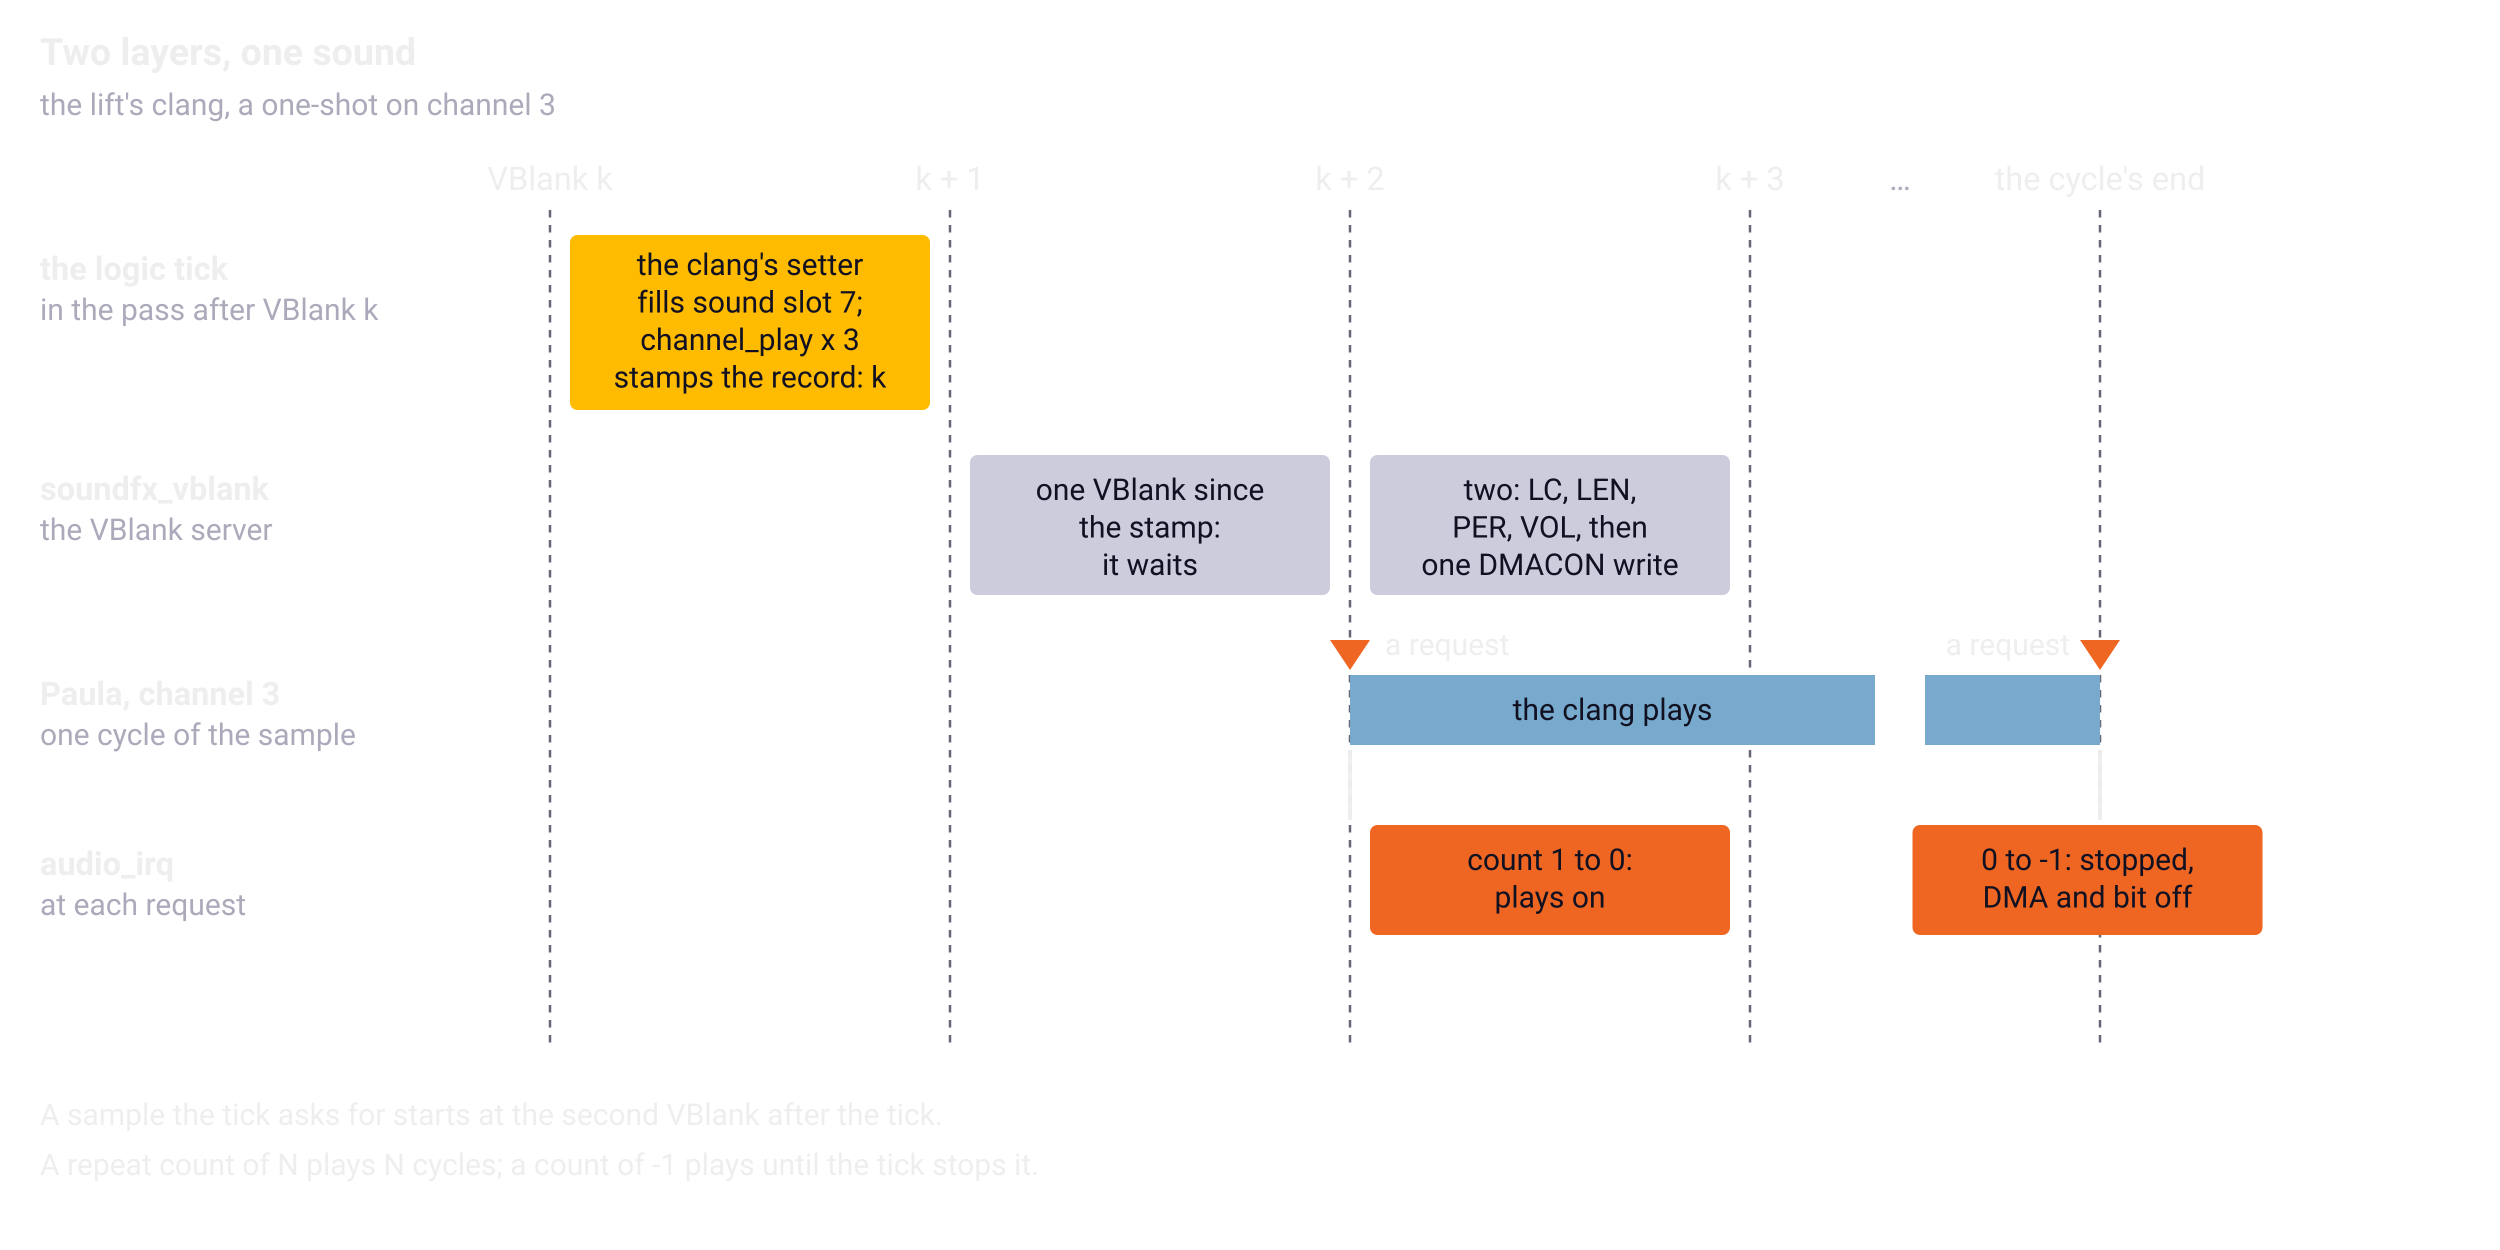
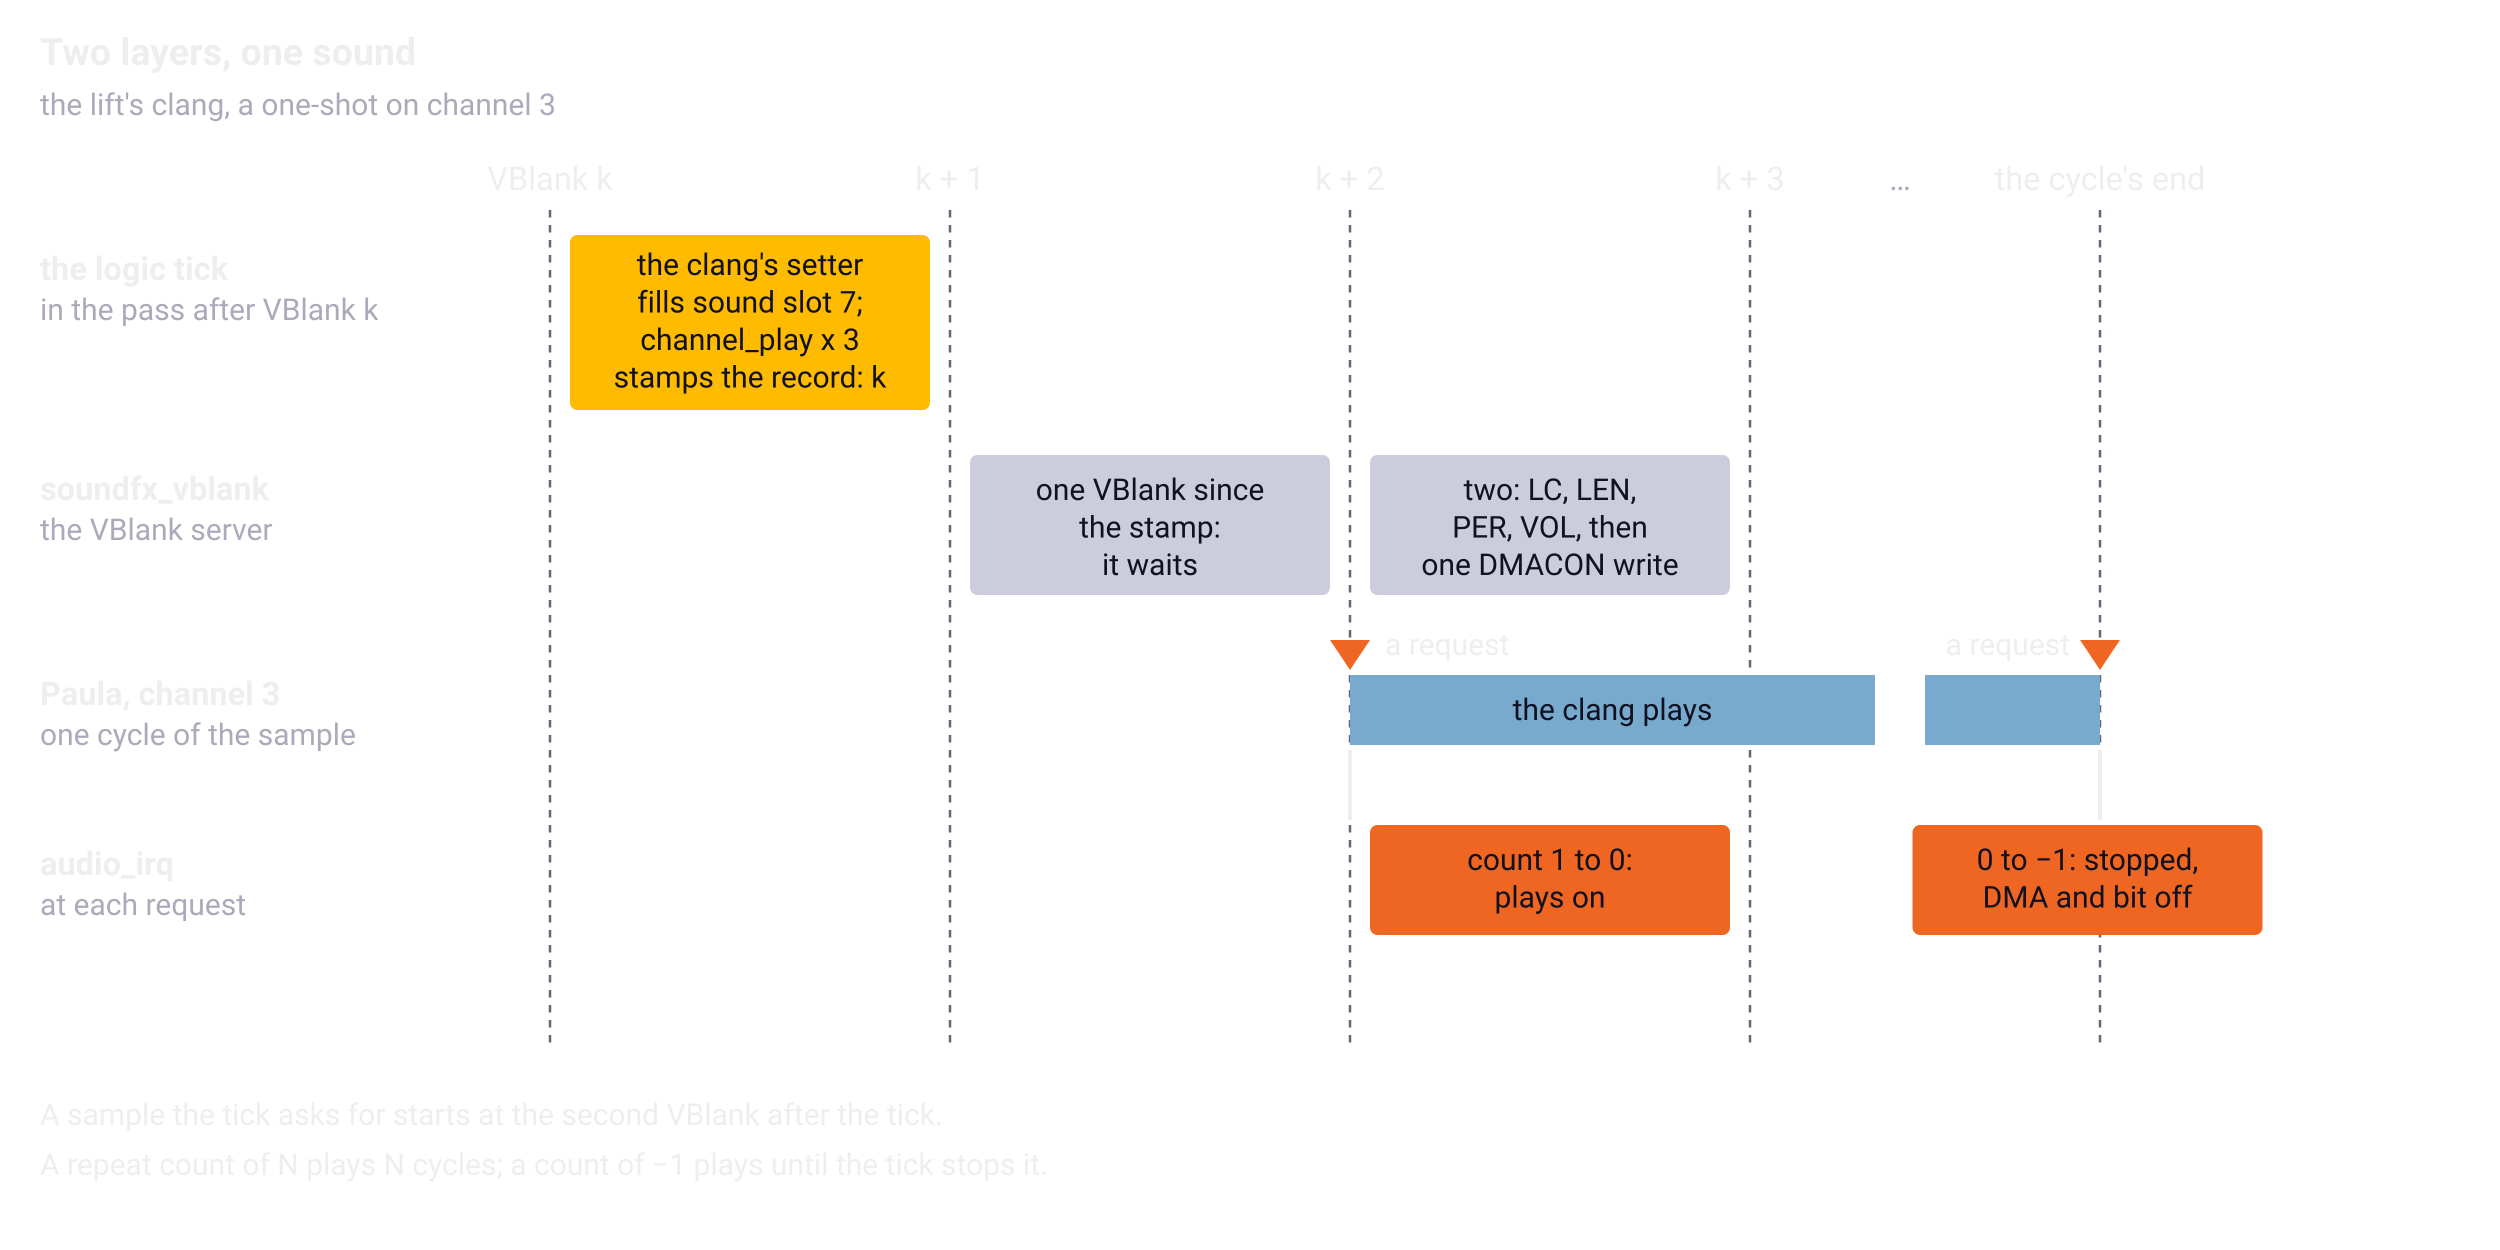
<svg xmlns="http://www.w3.org/2000/svg" viewBox="0 0 1000 500" width="1000" height="500" role="img" aria-labelledby="title desc">
  <style>
    /* The book's colours (stylesheets/book.css), each an entry of one of the game's palettes. */
    .tick   { fill: #FFBB00; /* wingstitle 25 */ }
    .server { fill: #CCCCDD; /* wingspalette 30 */ }
    .paula  { fill: #77AACC; /* wingspalette 22 */ }
    .irq    { fill: #EE6622; /* wingspalette 2 */ }
    .ink    { fill: #111122; /* wingspalette 6 */ }
    .light  { fill: #EEEEEE; /* wingstitle 31 */ }
    .muted  { fill: #AAAABB; /* wingspalette 29 */ }
    .vblank { stroke: #666677; /* wingspalette 27 */ stroke-width: 1; stroke-dasharray: 3 3; }
    .wire   { stroke: #EEEEEE; /* wingstitle 31 */ stroke-width: 1.5; fill: none; }
    text { font-family: system-ui, -apple-system, "Segoe UI", Roboto, Arial, sans-serif; font-size: 13px; }
    .label { font-size: 15px; font-weight: 700; }
    .name  { font-size: 13px; font-weight: 700; }
    .small { font-size: 12px; }
  </style>
  <text class="light label" x="16" y="26">Two layers, one sound</text>
  <text class="muted small" x="16" y="46">the lift's clang, a one-shot on channel 3</text>
  <text class="light" x="220" y="76" text-anchor="middle">VBlank k</text>
  <text class="light" x="380" y="76" text-anchor="middle">k + 1</text>
  <text class="light" x="540" y="76" text-anchor="middle">k + 2</text>
  <text class="light" x="700" y="76" text-anchor="middle">k + 3</text>
  <text class="light" x="840" y="76" text-anchor="middle">the cycle's end</text>
  <line class="vblank" x1="220" y1="84" x2="220" y2="420" />
  <line class="vblank" x1="380" y1="84" x2="380" y2="420" />
  <line class="vblank" x1="540" y1="84" x2="540" y2="420" />
  <line class="vblank" x1="700" y1="84" x2="700" y2="420" />
  <line class="vblank" x1="840" y1="84" x2="840" y2="420" />
  <text class="muted" x="760" y="76" text-anchor="middle">…</text>
  <text class="light name" x="16" y="112">the logic tick</text>
  <text class="muted small" x="16" y="128">in the pass after VBlank k</text>
  <rect class="tick" x="228" y="94" width="144" height="70" rx="3" />
  <text class="ink small" x="300" y="110" text-anchor="middle">the clang's setter</text>
  <text class="ink small" x="300" y="125" text-anchor="middle">fills sound slot 7;</text>
  <text class="ink small" x="300" y="140" text-anchor="middle">channel_play x 3</text>
  <text class="ink small" x="300" y="155" text-anchor="middle">stamps the record: k</text>
  <text class="light name" x="16" y="200">soundfx_vblank</text>
  <text class="muted small" x="16" y="216">the VBlank server</text>
  <rect class="server" x="388" y="182" width="144" height="56" rx="3" />
  <text class="ink small" x="460" y="200" text-anchor="middle">one VBlank since</text>
  <text class="ink small" x="460" y="215" text-anchor="middle">the stamp:</text>
  <text class="ink small" x="460" y="230" text-anchor="middle">it waits</text>
  <rect class="server" x="548" y="182" width="144" height="56" rx="3" />
  <text class="ink small" x="620" y="200" text-anchor="middle">two: LC, LEN,</text>
  <text class="ink small" x="620" y="215" text-anchor="middle">PER, VOL, then</text>
  <text class="ink small" x="620" y="230" text-anchor="middle">one DMACON write</text>
  <text class="light name" x="16" y="282">Paula, channel 3</text>
  <text class="muted small" x="16" y="298">one cycle of the sample</text>
  <rect class="paula" x="540" y="270" width="210" height="28" />
  <rect class="paula" x="770" y="270" width="70" height="28" />
  <text class="ink small" x="645" y="288" text-anchor="middle">the clang plays</text>
  <path class="irq" d="M532 256 L548 256 L540 268 Z" />
  <path class="irq" d="M832 256 L848 256 L840 268 Z" />
  <text class="light small" x="554" y="262">a request</text>
  <text class="light small" x="828" y="262" text-anchor="end">a request</text>
  <text class="light name" x="16" y="350">audio_irq</text>
  <text class="muted small" x="16" y="366">at each request</text>
  <rect class="irq" x="548" y="330" width="144" height="44" rx="3" />
  <text class="ink small" x="620" y="348" text-anchor="middle">count 1 to 0:</text>
  <text class="ink small" x="620" y="363" text-anchor="middle">plays on</text>
  <rect class="irq" x="765" y="330" width="140" height="44" rx="3" />
-   <text class="ink small" x="835" y="348" text-anchor="middle">0 to -1: stopped,</text>
+   <text class="ink small" x="835" y="348" text-anchor="middle">0 to −1: stopped,</text>
  <text class="ink small" x="835" y="363" text-anchor="middle">DMA and bit off</text>
  <path class="wire" d="M540 300 L540 328" />
  <path class="wire" d="M840 300 L840 328" />
  <text class="light small" x="16" y="450">A sample the tick asks for starts at the second VBlank after the tick.</text>
-   <text class="light small" x="16" y="470">A repeat count of N plays N cycles; a count of -1 plays until the tick stops it.</text>
+   <text class="light small" x="16" y="470">A repeat count of N plays N cycles; a count of −1 plays until the tick stops it.</text>
</svg>
